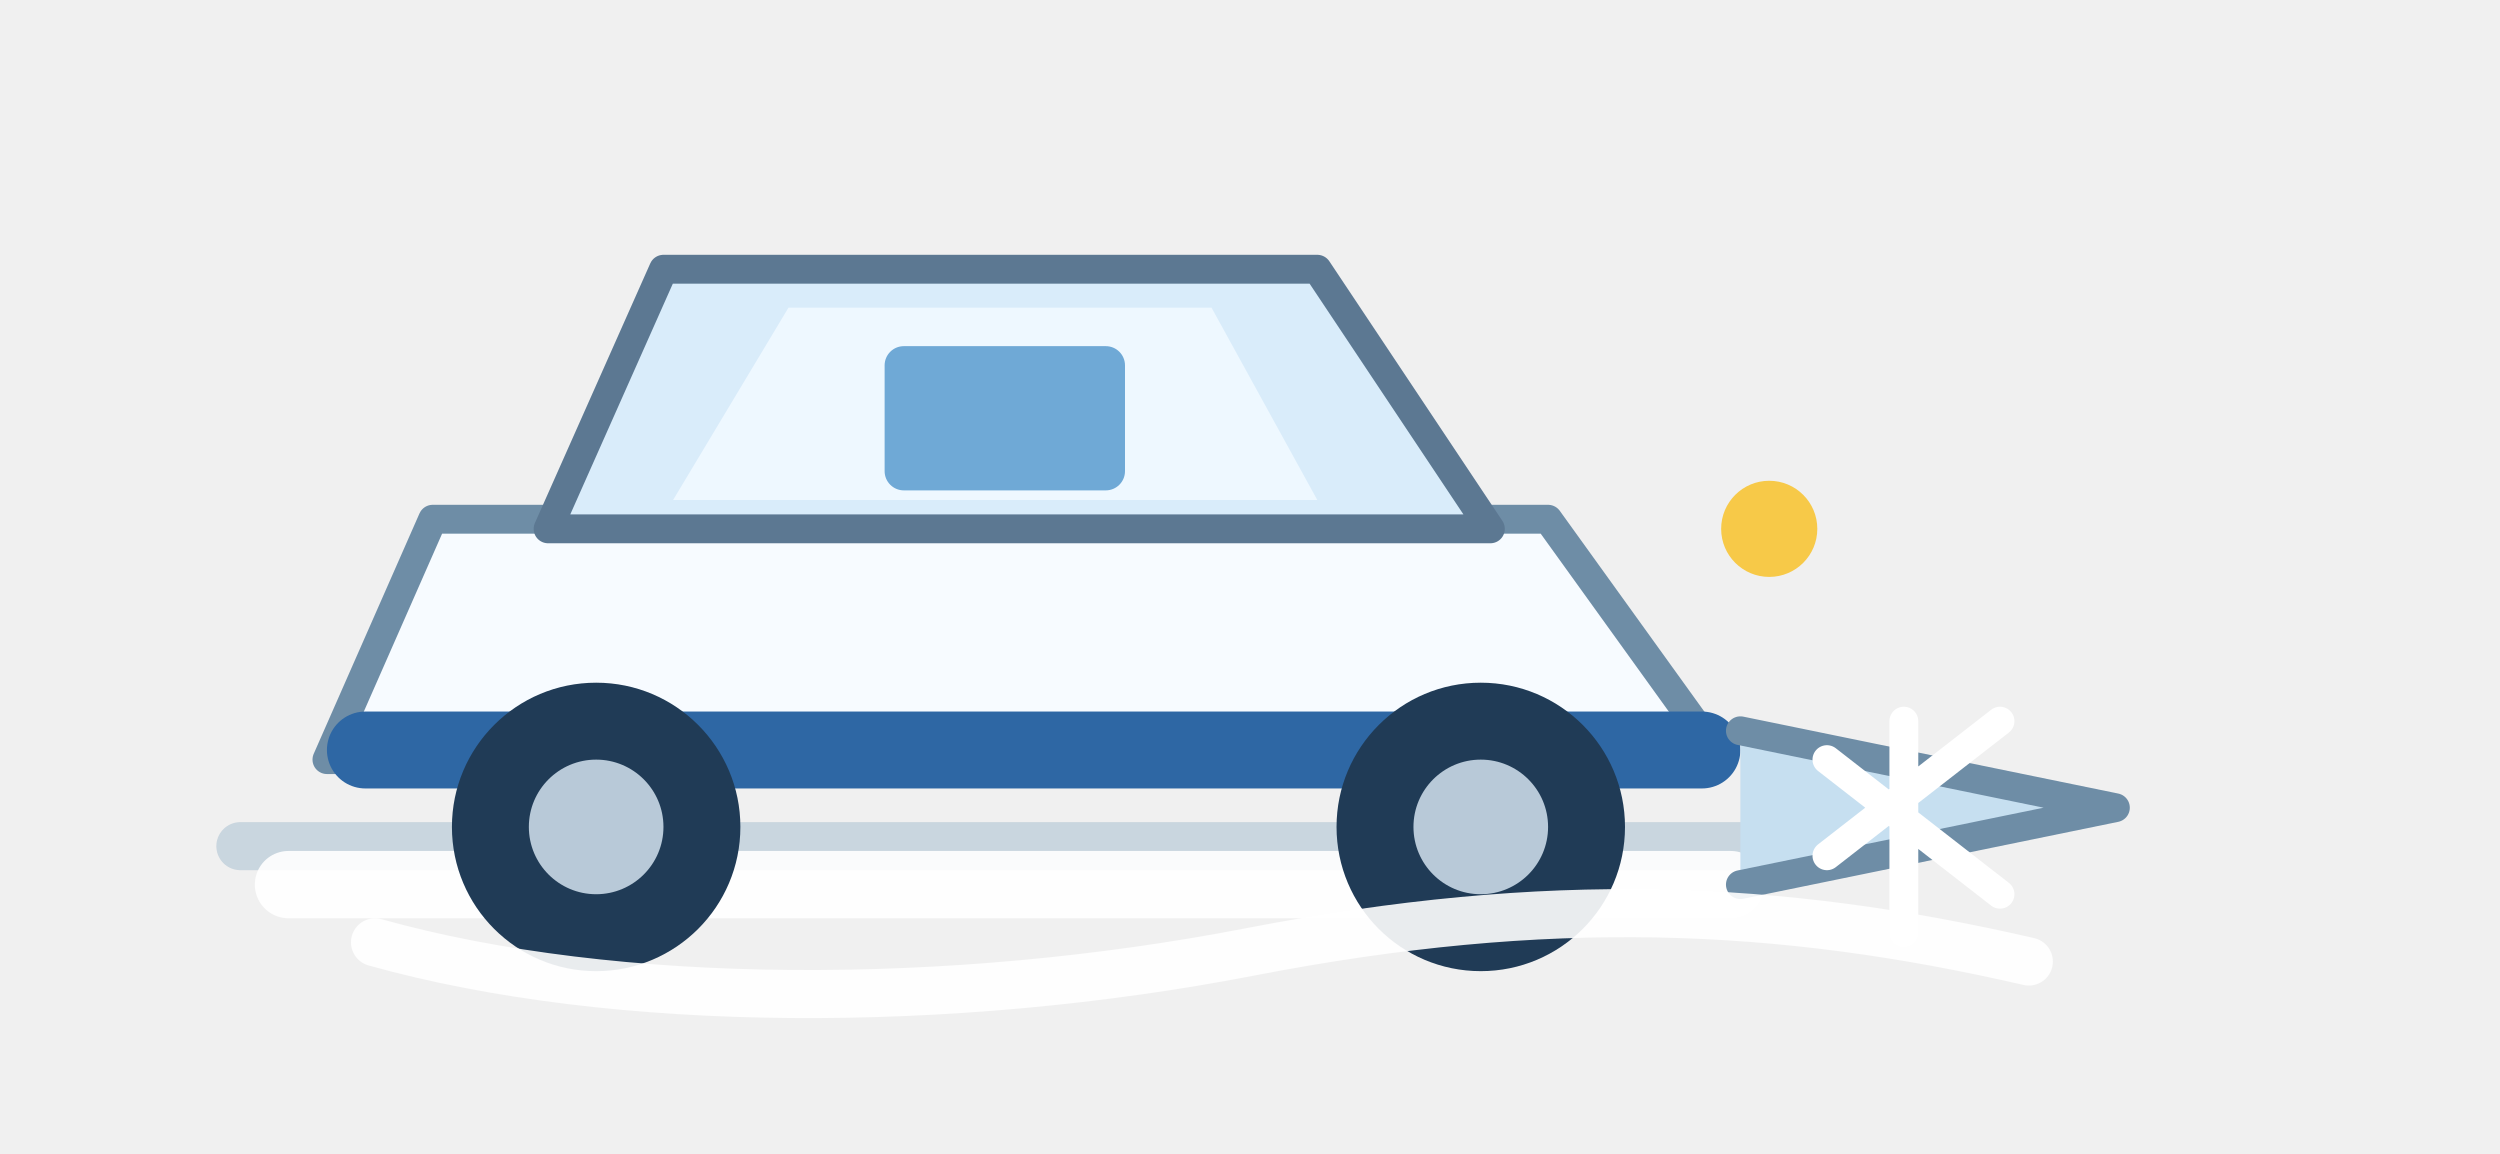
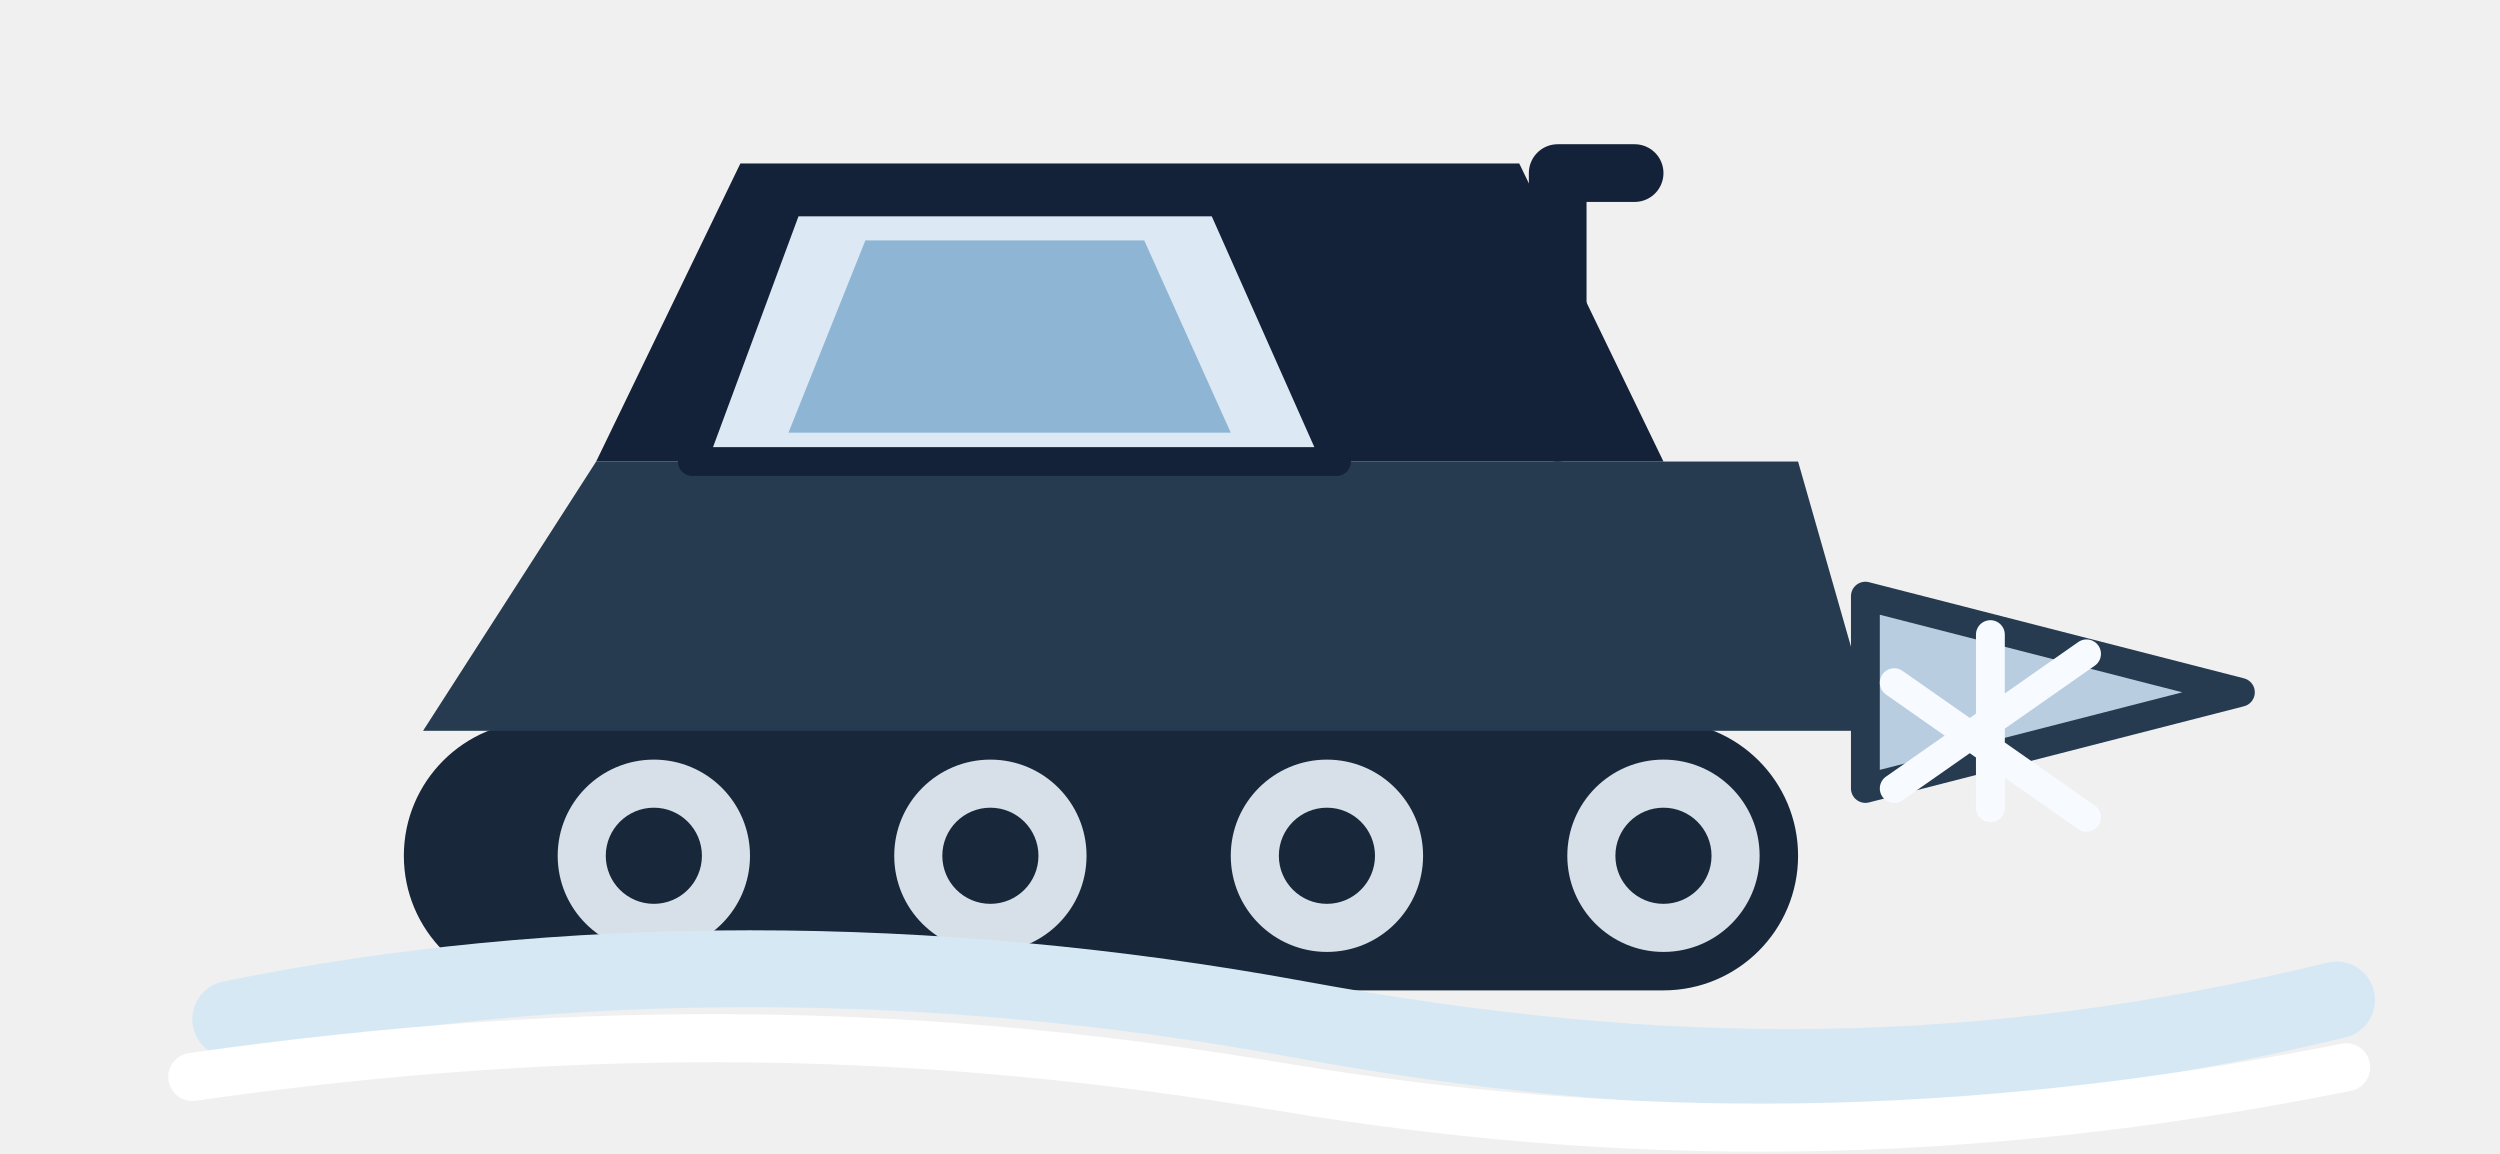
- <svg xmlns="http://www.w3.org/2000/svg" viewBox="0 0 260 120">
+ <svg xmlns="http://www.w3.org/2000/svg" viewBox="0 0 260 120" role="img" aria-label="Sněžná rolba">
  <g stroke-linecap="round" stroke-linejoin="round">
-     <path d="M25 88h168" stroke="#9ab5c9" stroke-width="5" opacity=".45" />
-     <path d="M30 92h150" stroke="#fff" stroke-width="7" opacity=".9" />
-     <path d="M45 54h116l18 25H34z" fill="#f7fbff" stroke="#6e8da6" stroke-width="3" />
-     <path d="M69 28h68l18 27H57z" fill="#d9ecfa" stroke="#5c7892" stroke-width="3" />
-     <path d="M82 32h44l11 20H70z" fill="#eef8ff" />
-     <rect x="92" y="36" width="25" height="15" rx="2" fill="#6fa9d6" />
-     <path d="M38 78h139" stroke="#2e67a4" stroke-width="8" />
-     <circle cx="62" cy="86" r="15" fill="#203b56" />
-     <circle cx="154" cy="86" r="15" fill="#203b56" />
-     <circle cx="62" cy="86" r="7" fill="#b8c9d8" />
-     <circle cx="154" cy="86" r="7" fill="#b8c9d8" />
-     <path d="M181 76l39 8-39 8" fill="#c6dff0" stroke="#6e8da6" stroke-width="3" />
-     <path d="M198 75v22m-8-18 18 14m-18-4 18-14" stroke="#fff" stroke-width="3" />
-     <path d="M39 98c25 7 60 7 91 1s55-5 81 1" fill="none" stroke="#fff" stroke-width="5" opacity=".9" />
-     <circle cx="184" cy="55" r="5" fill="#f7c948" />
+     <rect x="42" y="75" width="145" height="28" rx="14" fill="#18283a" />
+     <circle cx="68" cy="89" r="10" fill="#d7e0e8" />
+     <circle cx="68" cy="89" r="5" fill="#18283a" />
+     <circle cx="103" cy="89" r="10" fill="#d7e0e8" />
+     <circle cx="103" cy="89" r="5" fill="#18283a" />
+     <circle cx="138" cy="89" r="10" fill="#d7e0e8" />
+     <circle cx="138" cy="89" r="5" fill="#18283a" />
+     <circle cx="173" cy="89" r="10" fill="#d7e0e8" />
+     <circle cx="173" cy="89" r="5" fill="#18283a" />
+     <path d="M44 76h151l-8-28H62z" fill="#263b50" />
+     <path d="M62 48h111l-15-31H77z" fill="#132238" />
+     <path d="M82 21h45l12 27H72z" fill="#dce9f4" stroke="#132238" stroke-width="3" />
+     <path d="M90 25h29l9 20H82z" fill="#8fb5d4" />
+     <path d="M162 45V18h8" fill="none" stroke="#132238" stroke-width="6" />
+     <path d="M194 62l39 10-39 10z" fill="#b8cde0" stroke="#263b50" stroke-width="3" />
+     <path d="M207 66v18m-10-13 20 14m-20-3 20-14" fill="none" stroke="#f7fbff" stroke-width="3" />
+     <path d="M24 106c34-7 73-7 111 0s71 7 108-2" fill="none" stroke="#d7e8f5" stroke-width="8" />
+     <path d="M20 112c42-6 77-5 113 1s71 6 111-2" fill="none" stroke="#fff" stroke-width="5" />
  </g>
</svg>
